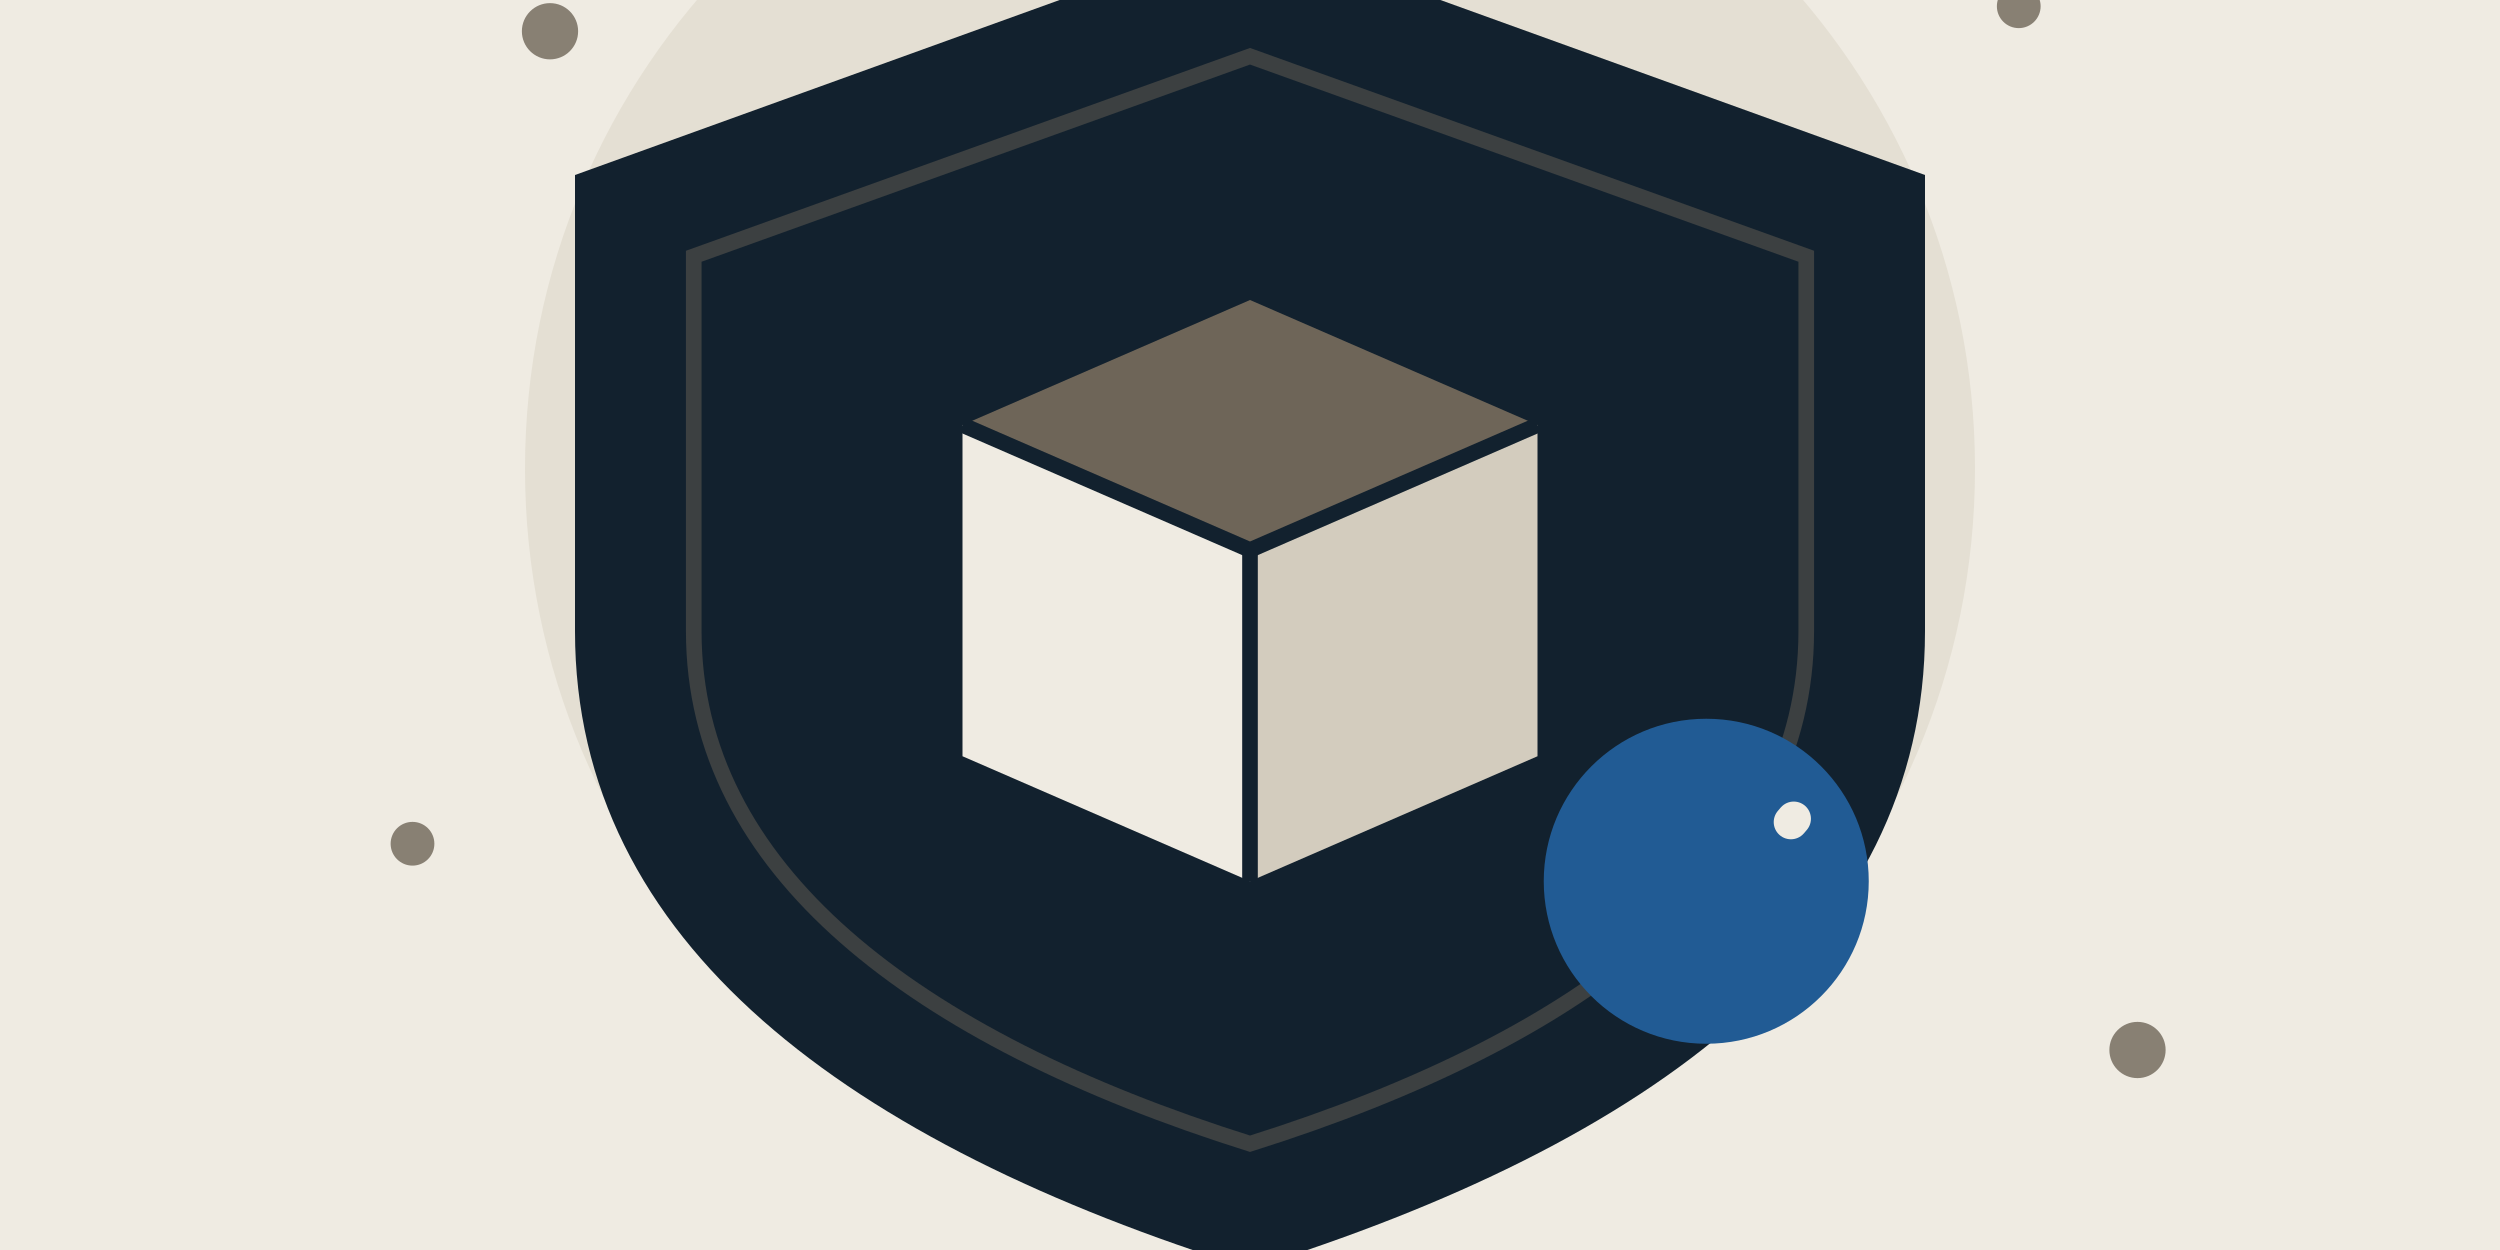
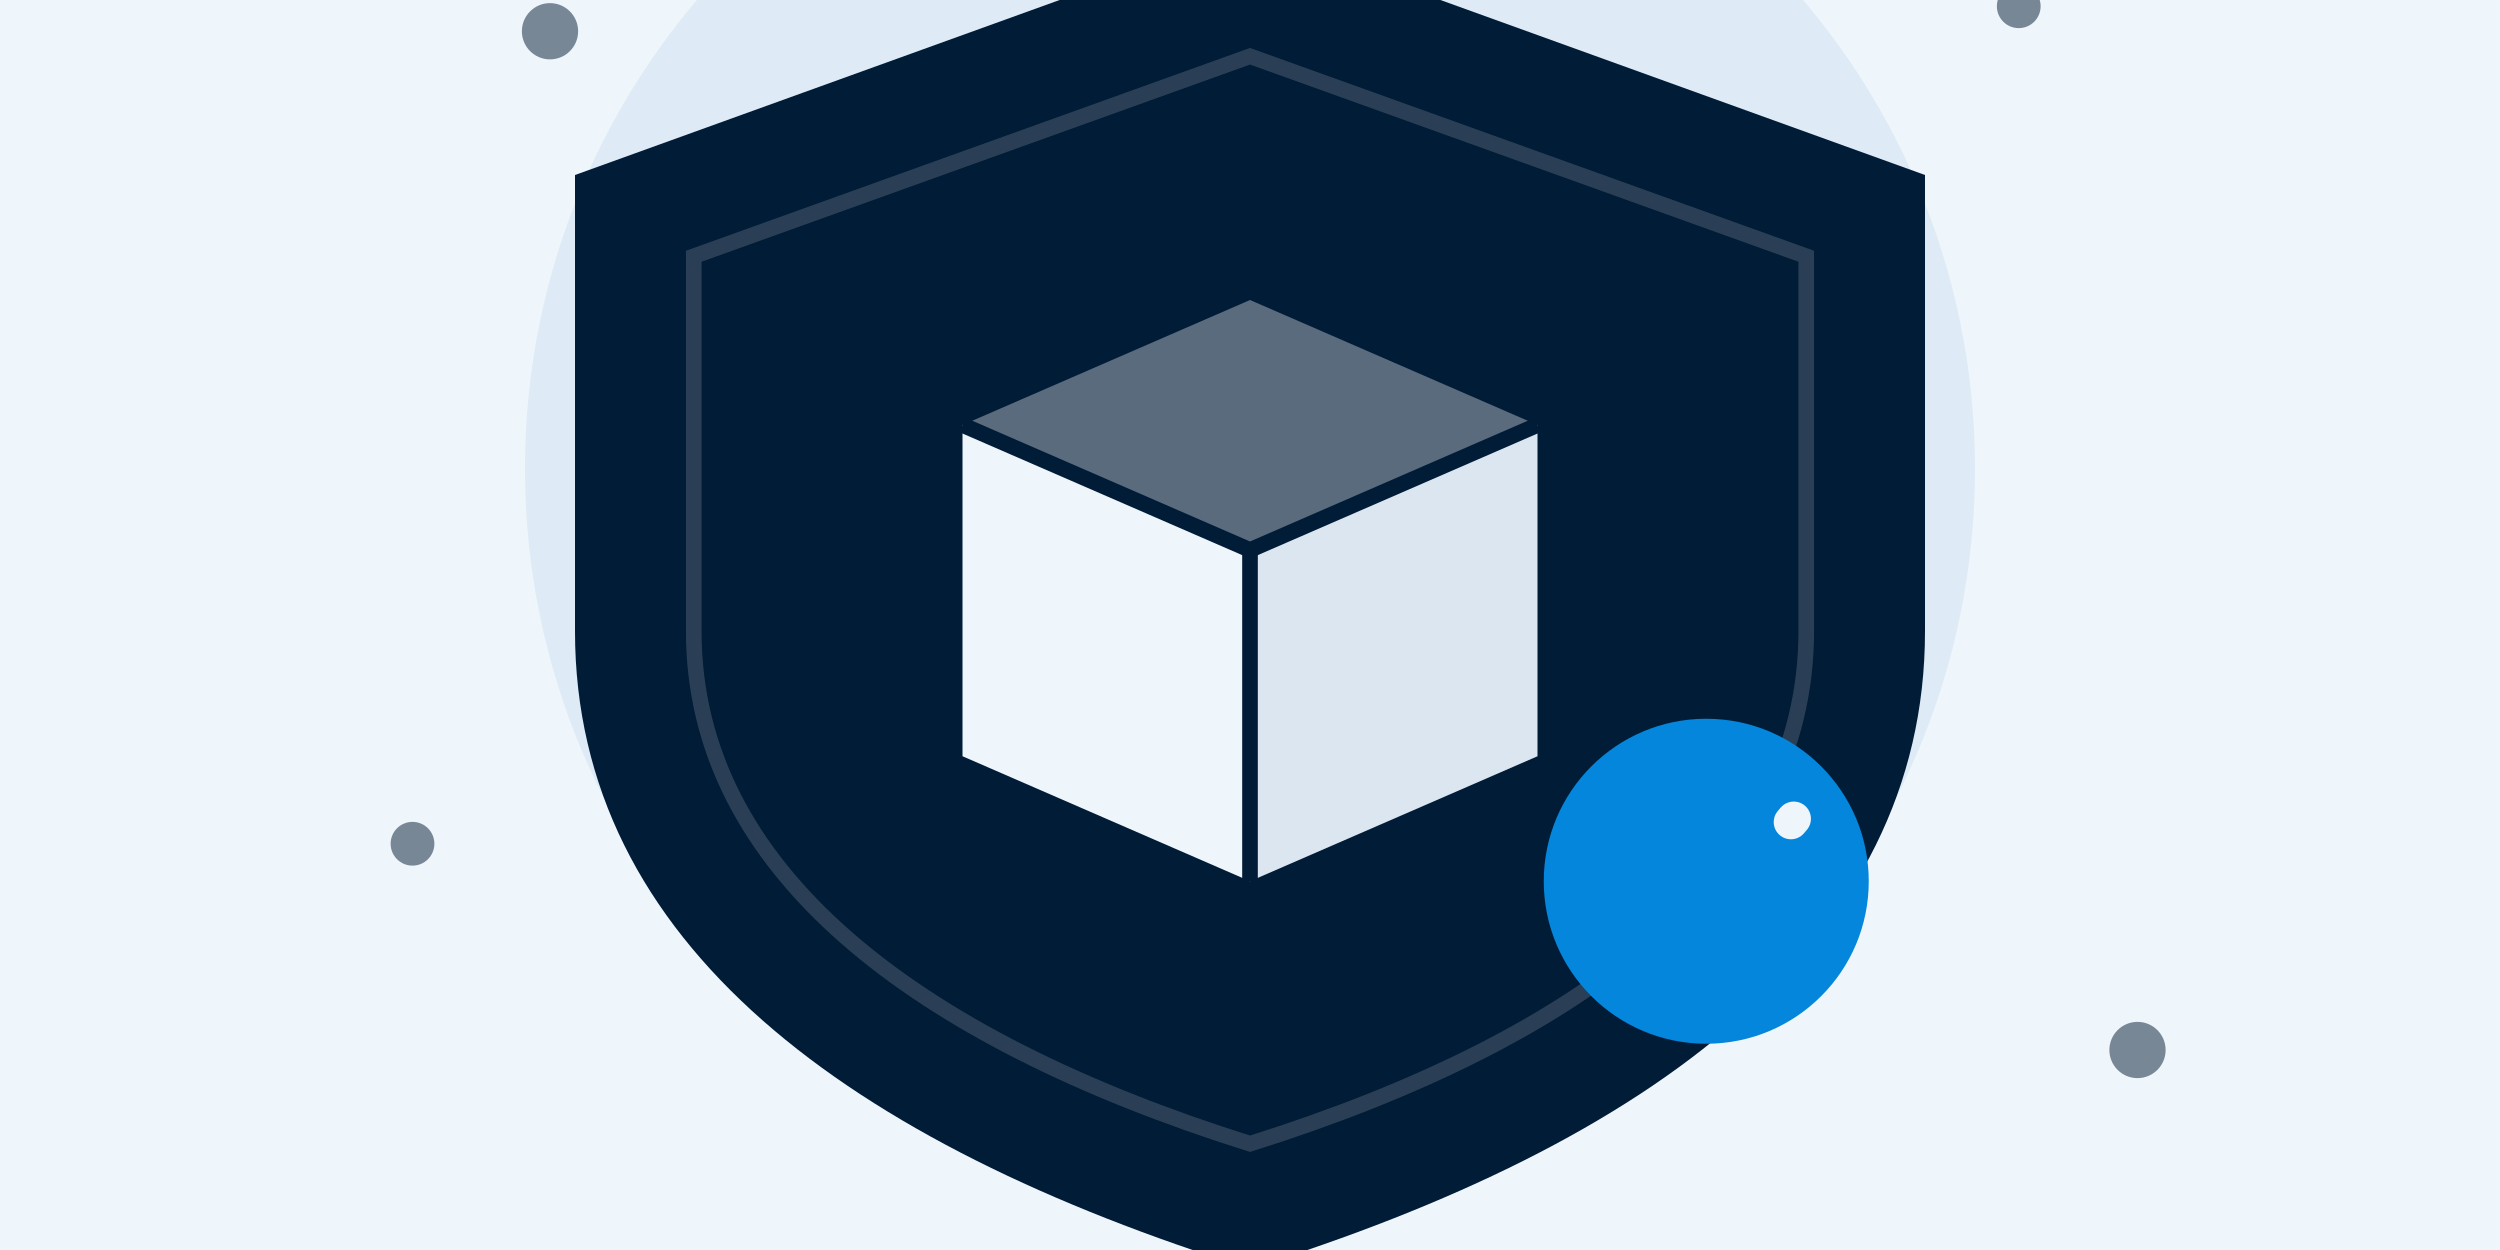
- <svg xmlns="http://www.w3.org/2000/svg" viewBox="0 150 800 400" width="800" height="400" style="background:#EFEBE2" role="img" aria-label="Escudo protegiendo la carga">
+ <svg xmlns="http://www.w3.org/2000/svg" viewBox="0 150 800 400" width="800" height="400" style="background:#EEF5FB" role="img" aria-label="Escudo protegiendo la carga">
  <style>
@keyframes late{0%,100%{transform:scale(1)}50%{transform:scale(1.06)}}
@keyframes traza{to{stroke-dashoffset:0}}
@keyframes flota{0%,100%{transform:translateY(0);opacity:.8}50%{transform:translateY(-7px);opacity:.35}}
#sello{animation:late 3.4s ease-in-out infinite}
#palomita{animation:traza .85s cubic-bezier(.65,0,.35,1) .35s forwards}
.chispa{animation:flota 5.5s ease-in-out infinite}
.c1{animation-delay:-1.4s}.c2{animation-delay:-2.8s}.c3{animation-delay:-4.1s}
@media (prefers-reduced-motion:reduce){*{animation:none!important}}</style>
-   <rect width="800" height="600" fill="#EFEBE2" />
-   <circle cx="400" cy="300" r="232" fill="#E4DFD3" />
-   <path d="M400 128 L616 206 V352 C616 452 528 516 400 556 C272 516 184 452 184 352 V206 Z" fill="#12212E" />
-   <path d="M400 168 L578 232 V352 C578 428 508 482 400 516 C292 482 222 428 222 352 V232 Z" fill="none" stroke="#6E6558" stroke-width="5" opacity=".45" />
+   <rect width="800" height="600" fill="#EEF5FB" />
+   <circle cx="400" cy="300" r="232" fill="#DEEAF5" />
+   <path d="M400 128 L616 206 V352 C616 452 528 516 400 556 C272 516 184 452 184 352 V206 Z" fill="#011C36" />
+   <path d="M400 168 L578 232 V352 C578 428 508 482 400 516 C292 482 222 428 222 352 V232 Z" fill="none" stroke="#5A6B7D" stroke-width="5" opacity=".45" />
  <g transform="translate(400 330)">
-     <path d="M-92 -44 L0 -84 L92 -44 L0 -4 Z" fill="#6E6558" />
-     <path d="M-92 -44 V62 L0 102 V-4 Z" fill="#EFEBE2" />
-     <path d="M92 -44 V62 L0 102 V-4 Z" fill="#D3CCBE" />
-     <path d="M-92 -44 L0 -4 L92 -44" fill="none" stroke="#12212E" stroke-width="5" stroke-linejoin="round" />
-     <path d="M0 -4 V102" stroke="#12212E" stroke-width="5" />
+     <path d="M-92 -44 L0 -84 L92 -44 L0 -4 Z" fill="#5A6B7D" />
+     <path d="M-92 -44 V62 L0 102 V-4 Z" fill="#EEF5FB" />
+     <path d="M92 -44 V62 L0 102 V-4 Z" fill="#DCE6F0" />
+     <path d="M-92 -44 L0 -4 L92 -44" fill="none" stroke="#011C36" stroke-width="5" stroke-linejoin="round" />
+     <path d="M0 -4 V102" stroke="#011C36" stroke-width="5" />
  </g>
-   <circle id="sello" cx="546" cy="432" r="52" fill="#215B94" style="transform-origin:546px 432px" />
-   <path id="palomita" d="M522 432 L540 452 L574 412" fill="none" stroke="#EFEBE2" stroke-width="11" stroke-linecap="round" stroke-linejoin="round" stroke-dasharray="78" stroke-dashoffset="78" />
-   <circle class="chispa c0" cx="176" cy="160" r="9" fill="#6E6558" opacity=".8" />
-   <circle class="chispa c1" cx="646" cy="152" r="7" fill="#6E6558" opacity=".8" />
-   <circle class="chispa c2" cx="132" cy="420" r="7" fill="#6E6558" opacity=".8" />
-   <circle class="chispa c3" cx="684" cy="486" r="9" fill="#6E6558" opacity=".8" />
+   <circle id="sello" cx="546" cy="432" r="52" fill="#0486DC" style="transform-origin:546px 432px" />
+   <path id="palomita" d="M522 432 L540 452 L574 412" fill="none" stroke="#EEF5FB" stroke-width="11" stroke-linecap="round" stroke-linejoin="round" stroke-dasharray="78" stroke-dashoffset="78" />
+   <circle class="chispa c0" cx="176" cy="160" r="9" fill="#5A6B7D" opacity=".8" />
+   <circle class="chispa c1" cx="646" cy="152" r="7" fill="#5A6B7D" opacity=".8" />
+   <circle class="chispa c2" cx="132" cy="420" r="7" fill="#5A6B7D" opacity=".8" />
+   <circle class="chispa c3" cx="684" cy="486" r="9" fill="#5A6B7D" opacity=".8" />
</svg>
